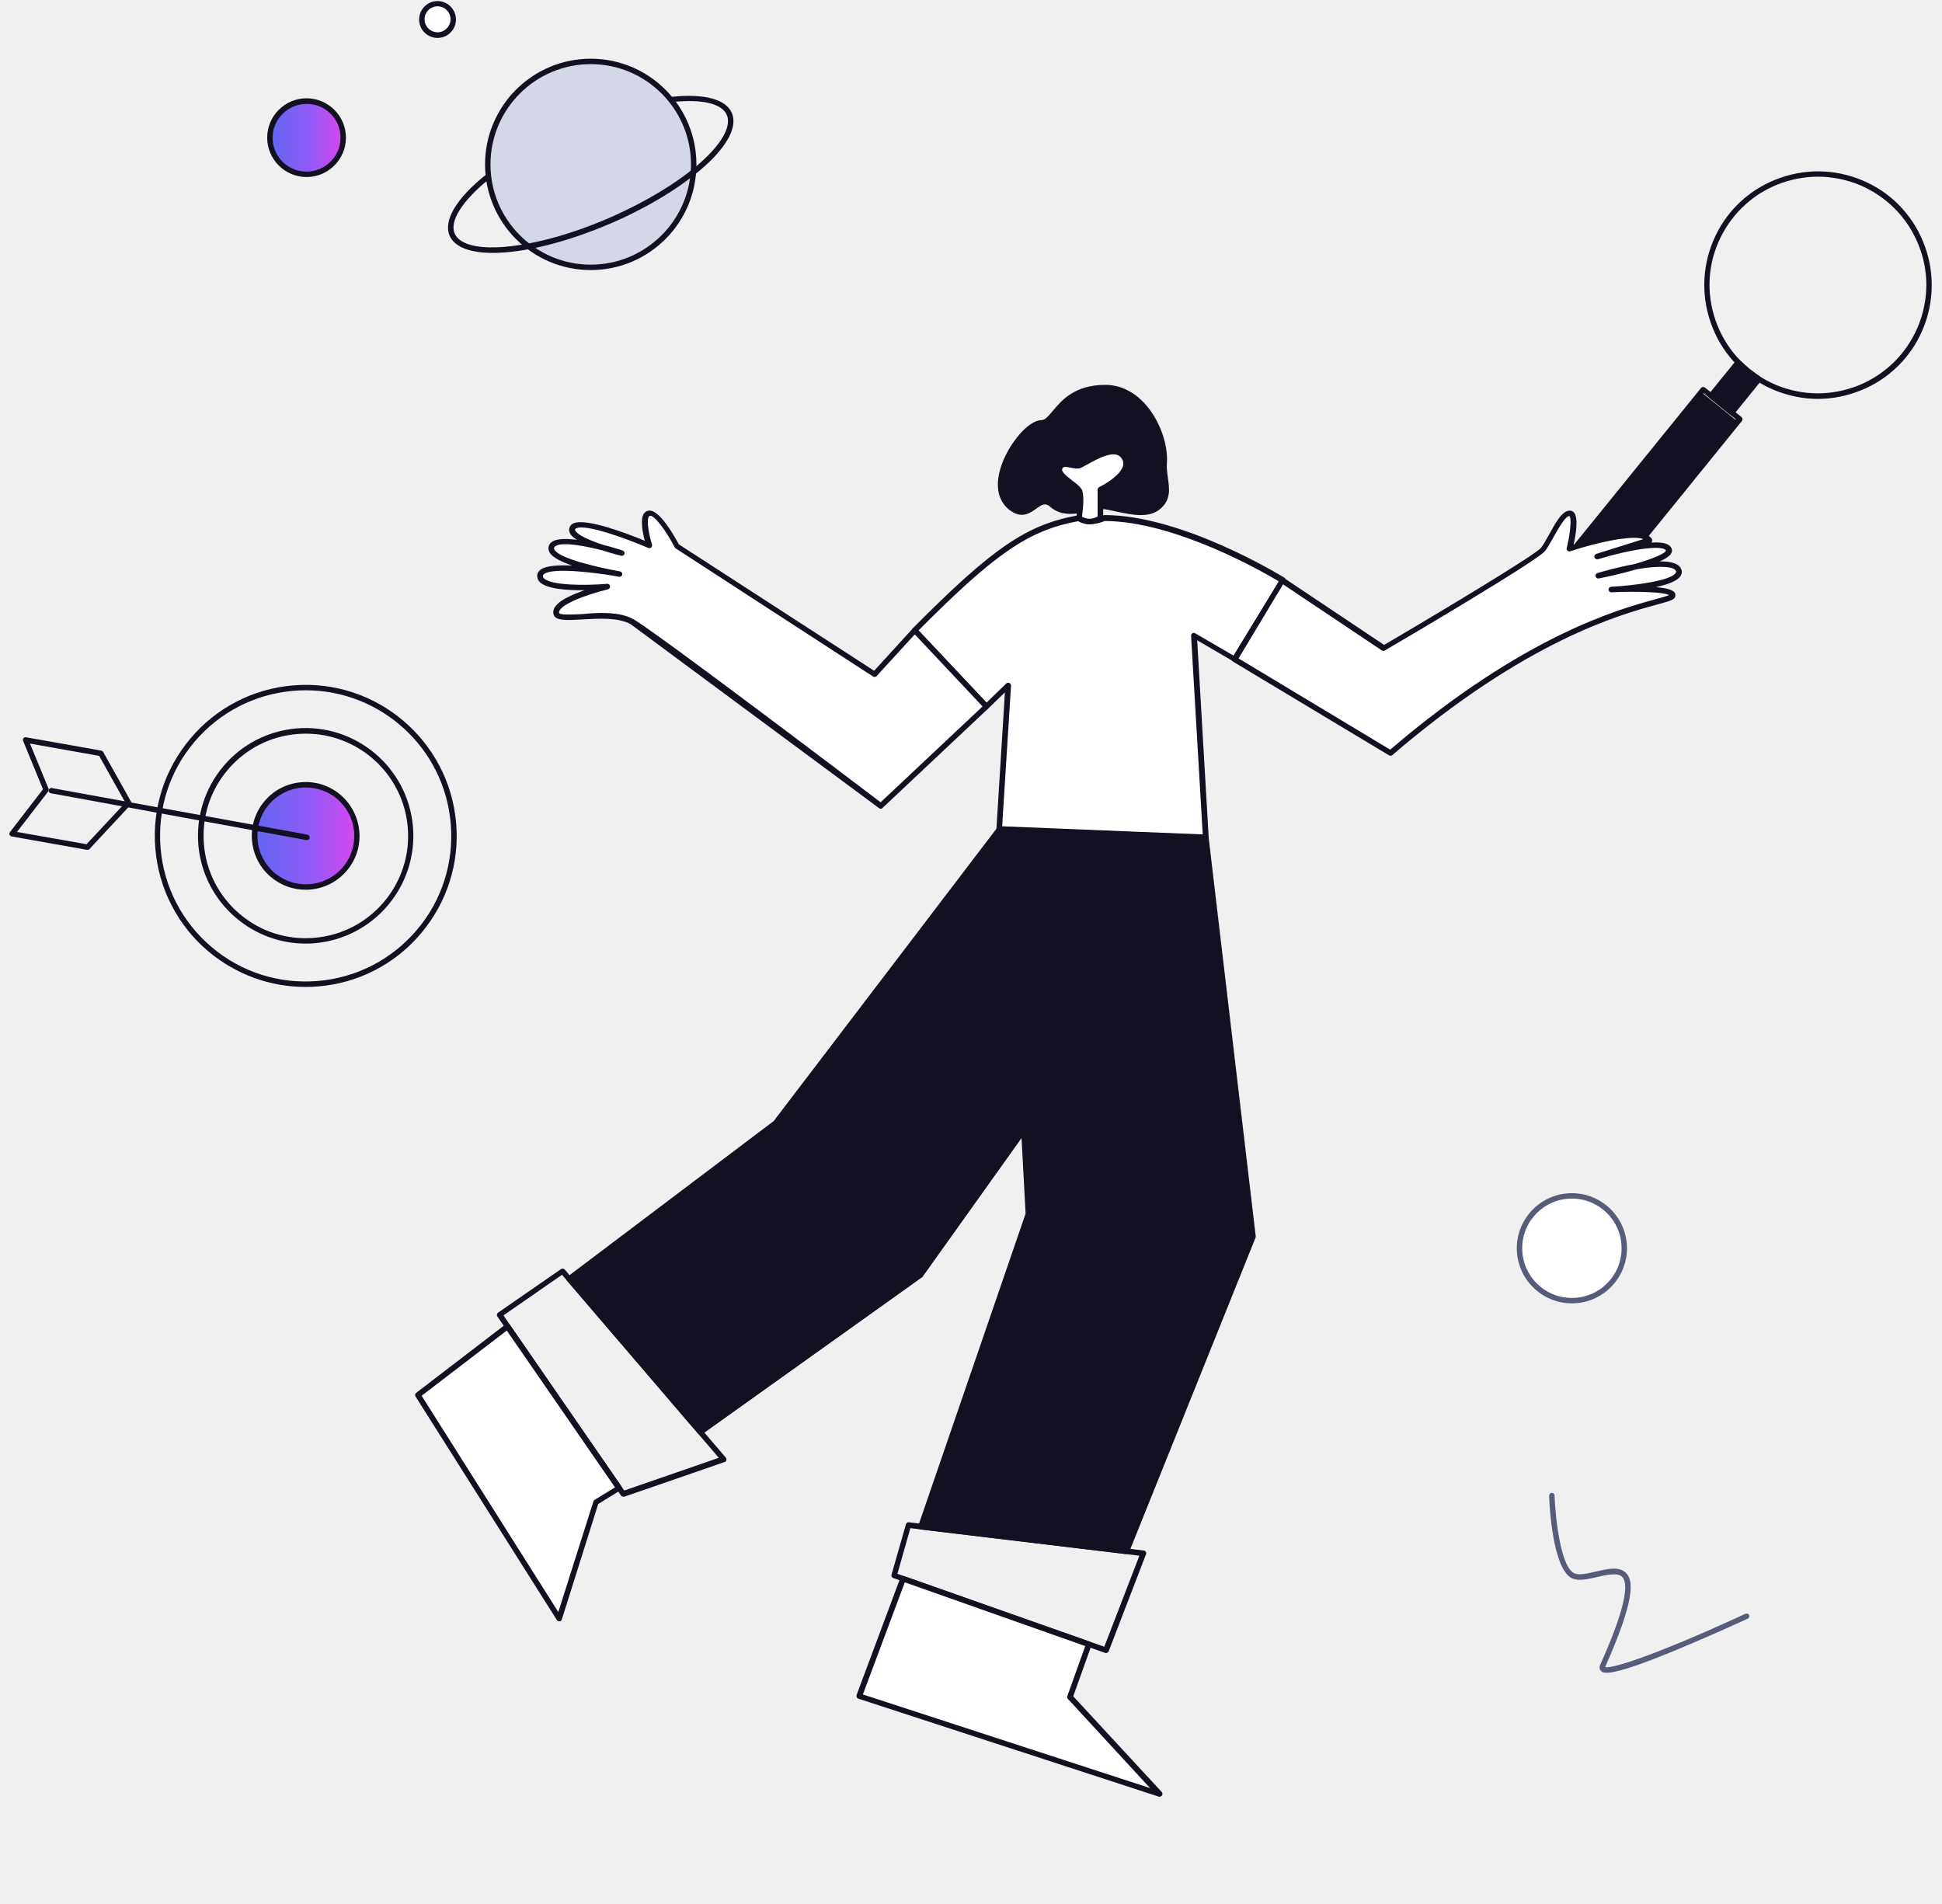
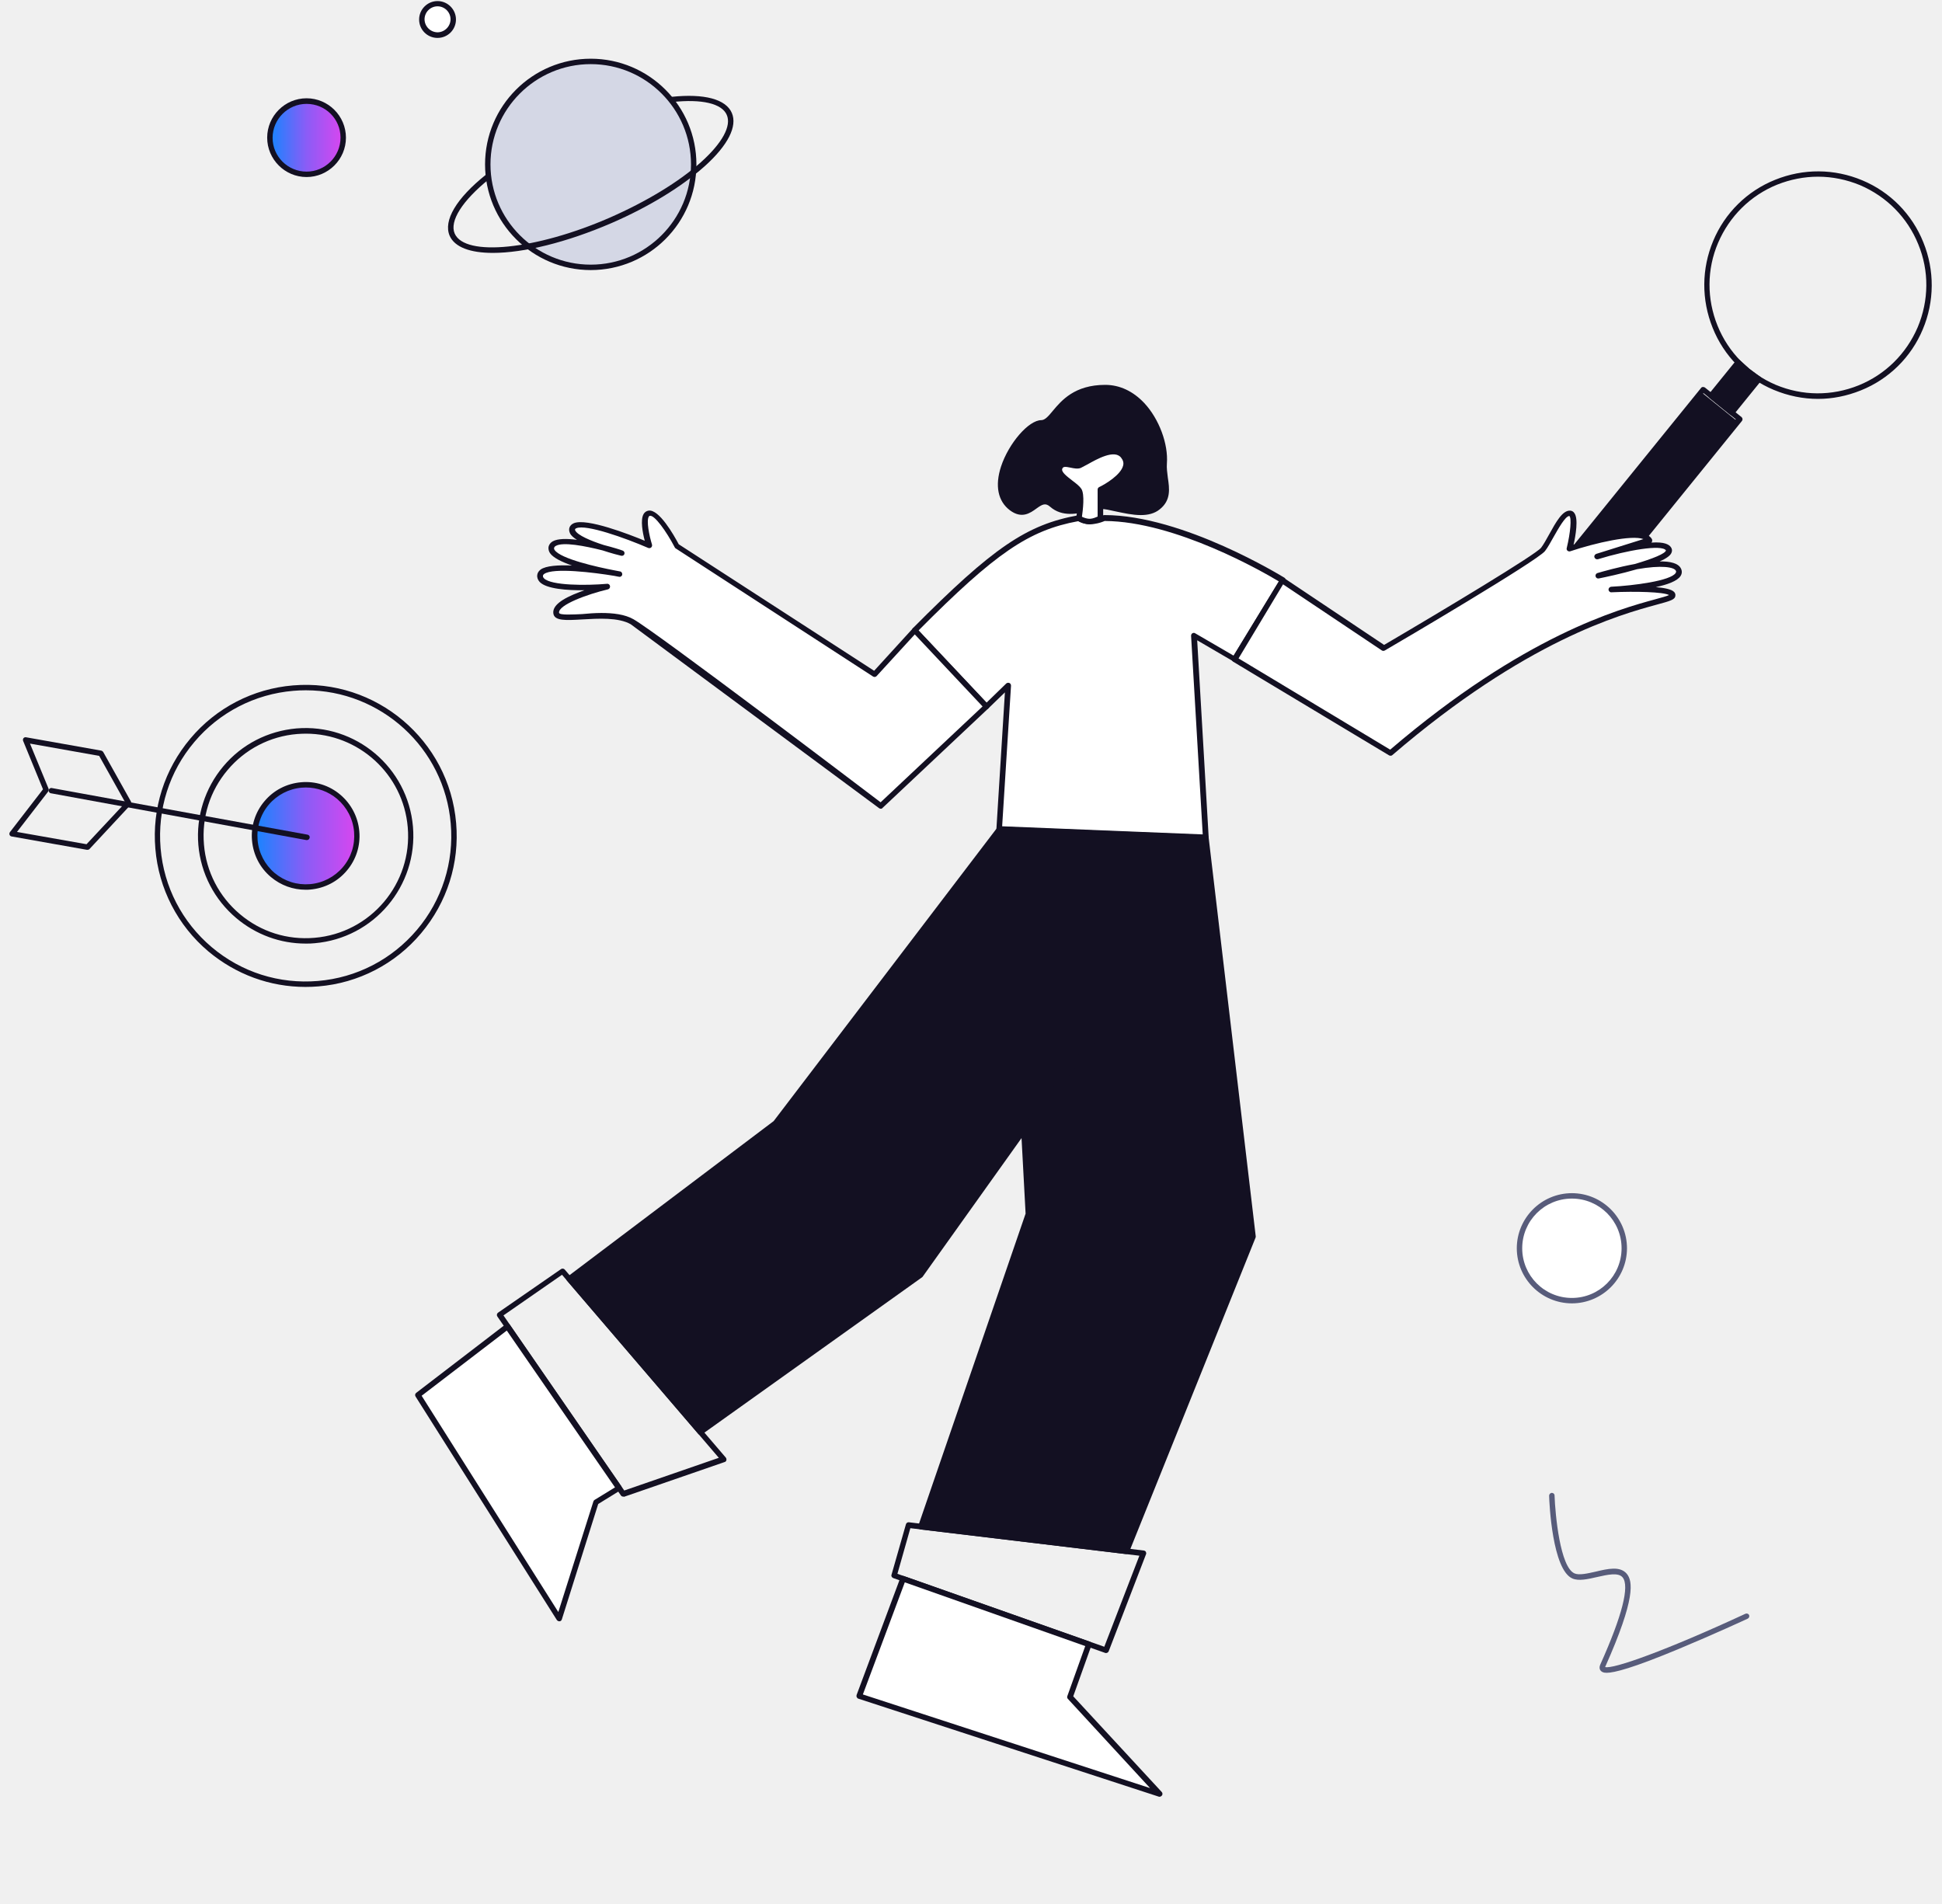
<svg xmlns="http://www.w3.org/2000/svg" width="306" height="300" fill="none">
  <style>.B{fill:#131022}.C{fill:#fff}</style>
  <path d="M48.134 155.505c-5.608 0-10.959-1.964-15.314-5.608a23.71 23.71 0 0 1-8.34-16.168c-.541-6.319 1.423-12.496 5.522-17.364a23.63 23.63 0 0 1 16.168-8.369c13.066-1.11 24.594 8.625 25.704 21.691.541 6.319-1.423 12.496-5.522 17.364a23.63 23.63 0 0 1-16.168 8.368 24.64 24.64 0 0 1-2.05.086zm.057-46.74a22.63 22.63 0 0 0-1.964.085 22.87 22.87 0 0 0-15.599 8.056c-3.957 4.668-5.835 10.618-5.323 16.738.512 6.091 3.387 11.642 8.056 15.598 4.697 3.957 10.618 5.836 16.738 5.323 6.091-.512 11.642-3.387 15.599-8.055a22.8 22.8 0 0 0 5.323-16.738c-.996-11.955-11.044-21.007-22.829-21.007zm-.027 39.91c-3.985 0-7.828-1.395-10.931-4.013a16.94 16.94 0 0 1-5.978-11.529 17 17 0 0 1 3.928-12.382c2.904-3.473 7.031-5.579 11.528-5.978a17 17 0 0 1 18.36 15.485 17 17 0 0 1-15.485 18.36c-.456.057-.939.057-1.423.057zm.029-33.076a21.51 21.51 0 0 0-1.366.057 16 16 0 0 0-10.959 5.664c-2.79 3.302-4.099 7.458-3.729 11.756a16 16 0 0 0 5.665 10.959c3.302 2.789 7.458 4.099 11.756 3.729 8.853-.74 15.457-8.568 14.688-17.42-.712-8.398-7.771-14.745-16.054-14.745z" class="B" />
  <path d="M48.875 139.734c4.441-.37 7.714-4.27 7.344-8.71s-4.27-7.714-8.71-7.344-7.714 4.27-7.344 8.71 4.27 7.714 8.71 7.344z" fill="url(#A)" />
  <g class="B">
    <path d="M48.163 140.191c-1.993 0-3.9-.683-5.465-1.992-1.736-1.452-2.79-3.501-2.989-5.779a8.39 8.39 0 0 1 1.964-6.177c1.452-1.736 3.501-2.789 5.778-2.988a8.38 8.38 0 0 1 6.177 1.964c1.708 1.451 2.79 3.501 2.989 5.778.199 2.249-.512 4.469-1.964 6.177-1.452 1.736-3.501 2.79-5.778 2.989-.228.028-.455.028-.712.028zm.028-16.111l-.655.029c-2.021.17-3.871 1.138-5.181 2.675s-1.936 3.53-1.765 5.579c.171 2.021 1.139 3.872 2.676 5.181 1.566 1.31 3.53 1.936 5.579 1.765 2.021-.171 3.871-1.139 5.181-2.676s1.936-3.529 1.765-5.579c-.171-2.021-1.139-3.871-2.676-5.181-1.395-1.167-3.131-1.793-4.925-1.793z" />
    <path d="M48.362 132.365h-.085l-40.25-7.372c-.228-.029-.399-.256-.342-.484.028-.228.256-.399.484-.342l40.278 7.344c.228.029.398.256.342.484-.029.228-.228.37-.427.37z" />
    <path d="M13.777 133.901h-.085l-11.87-2.106a.41.41 0 0 1-.313-.256c-.057-.143-.028-.285.057-.427l5.209-6.747-3.131-7.628c-.057-.143-.028-.313.057-.427a.42.42 0 0 1 .399-.143l11.87 2.107a.52.52 0 0 1 .285.199l4.384 7.828c.085.171.057.37-.057.512l-6.49 6.974c-.085.086-.199.114-.313.114zm-11.101-2.818l10.959 1.936 6.12-6.547-4.128-7.373-10.902-1.935 2.932 7.116c.057.142.028.313-.057.427l-4.924 6.376zm283.786-68.231c-2.363 0-4.725-.484-6.974-1.423a17.69 17.69 0 0 1-9.621-9.763c-1.793-4.441-1.765-9.308.085-13.72a17.69 17.69 0 0 1 9.764-9.621c4.441-1.793 9.308-1.765 13.72.085a17.69 17.69 0 0 1 9.621 9.763 17.9 17.9 0 0 1-.085 13.72 17.69 17.69 0 0 1-9.764 9.621c-2.191.882-4.469 1.338-6.746 1.338zm0-35.012c-2.163 0-4.355.427-6.433 1.252-4.213 1.708-7.515 4.981-9.308 9.166s-1.793 8.853-.086 13.066 4.982 7.515 9.166 9.308c4.213 1.765 8.824 1.793 13.066.085 4.213-1.708 7.515-4.981 9.308-9.166 1.765-4.213 1.822-8.853.085-13.065-1.708-4.213-4.981-7.515-9.166-9.308-2.134-.882-4.383-1.338-6.632-1.338z" />
    <path d="M273.88 57.074l1.509 1.338 1.765 1.309-4.27 5.266-3.302-2.676 4.298-5.238z" />
    <path d="M272.884 65.444c-.085 0-.199-.028-.256-.085l-3.302-2.676c-.171-.142-.199-.427-.057-.598l4.27-5.266a.56.56 0 0 1 .313-.171.43.43 0 0 1 .313.114l1.48 1.338 1.765 1.309a.38.38 0 0 1 .171.285c0 .114-.029.228-.086.313l-4.269 5.266c-.057.085-.171.142-.285.142-.029.028-.029.028-.057.028zm-2.676-3.16l2.619 2.135 3.729-4.583-1.423-1.082-1.196-1.053-3.729 4.583zm3.612 4.146l-5.778-4.668-19.954 24.622 5.778 4.668L273.82 66.43z" />
    <path d="M254.183 91.089c-.086 0-.2-.028-.257-.085l-5.778-4.668c-.171-.142-.199-.427-.057-.598l19.954-24.622c.057-.085.171-.142.285-.142s.228.028.313.085l5.778 4.668a.44.44 0 0 1 .057.598l-19.954 24.622a.35.35 0 0 1-.284.142h-.057zm-5.181-5.181l5.095 4.127 19.413-23.968-5.095-4.127-19.413 23.968z" />
  </g>
  <path d="M48.305 27.466c3.188 0 5.75-2.59 5.75-5.75s-2.562-5.778-5.75-5.778-5.75 2.59-5.75 5.75 2.59 5.778 5.75 5.778z" fill="url(#B)" />
  <path d="M48.305 27.895c-3.416 0-6.205-2.79-6.205-6.205s2.79-6.205 6.205-6.205 6.205 2.79 6.205 6.205-2.79 6.205-6.205 6.205zm0-11.528c-2.932 0-5.351 2.391-5.351 5.351s2.419 5.323 5.351 5.323 5.351-2.391 5.351-5.351-2.391-5.323-5.351-5.323z" class="B" />
  <path d="M68.942 5.549a2.51 2.51 0 0 0 2.505-2.505A2.51 2.51 0 0 0 68.942.539a2.51 2.51 0 0 0-2.505 2.505c.028 1.395 1.139 2.505 2.505 2.505z" class="C" />
  <path d="M68.943 5.975c-1.623 0-2.903-1.309-2.903-2.903S67.349.168 68.943.168s2.903 1.309 2.903 2.903-1.281 2.903-2.903 2.903zm0-4.981a2.06 2.06 0 0 0-2.049 2.049 2.08 2.08 0 0 0 2.049 2.049 2.08 2.08 0 0 0 2.05-2.049 2.06 2.06 0 0 0-2.05-2.049z" class="B" />
  <path d="M93.083 42.126a16.22 16.22 0 1 0 0-32.45 16.22 16.22 0 1 0 0 32.45z" fill="#d4d7e5" />
  <g class="B">
    <path d="M93.082 42.554A16.66 16.66 0 0 1 76.43 25.902 16.66 16.66 0 0 1 93.082 9.25a16.66 16.66 0 0 1 16.652 16.652 16.66 16.66 0 0 1-16.652 16.652zm0-32.45c-8.71 0-15.798 7.088-15.798 15.798S84.372 41.7 93.082 41.7s15.798-7.088 15.798-15.798-7.088-15.798-15.798-15.798z" />
    <path d="M77.653 39.848c-3.53 0-6.006-.883-6.803-2.704-1.025-2.391 1.053-5.892 5.721-9.621.171-.142.456-.114.598.057s.114.455-.057.598c-4.27 3.444-6.319 6.661-5.465 8.625 1.622 3.7 12.809 2.562 24.423-2.505 5.778-2.533 10.902-5.636 14.403-8.767 3.331-2.989 4.811-5.693 4.042-7.429-.768-1.793-3.928-2.533-8.596-2.021-.228.028-.455-.142-.455-.37-.029-.228.142-.455.37-.455 5.152-.541 8.539.37 9.478 2.533.911 2.106-.597 5.095-4.269 8.397-3.558 3.188-8.739 6.376-14.631 8.938-7.173 3.103-13.948 4.725-18.759 4.725z" />
  </g>
  <path d="M253.146 263.574c-.57 0-.74-.171-.883-.285-.142-.142-.341-.455-.114-.996 3.473-7.743 4.64-12.382 3.53-13.749-.683-.825-2.391-.427-4.042-.057-1.48.342-2.875.655-3.871.228-3.16-1.366-3.644-11.841-3.672-13.037a.46.46 0 0 1 .398-.455h.029c.227 0 .427.17.427.398.114 3.074.882 11.329 3.159 12.297.74.313 2.05 0 3.331-.285 1.907-.455 3.843-.91 4.896.342.939 1.139 1.423 3.843-3.388 14.631 0 .029-.028.029-.028.057 1.167.399 9.593-2.59 22.117-8.397.228-.086.456 0 .57.199.085.228 0 .456-.2.569-.057.029-5.351 2.477-10.759 4.726-7.487 3.131-10.333 3.814-11.5 3.814z" fill="#585c7b" />
  <path d="M247.683 204.936c4.554 0 8.255-3.701 8.255-8.255s-3.701-8.255-8.255-8.255-8.255 3.7-8.255 8.255 3.7 8.255 8.255 8.255z" class="C" />
  <path d="M247.682 205.364a8.7 8.7 0 0 1-8.682-8.682 8.7 8.7 0 0 1 8.682-8.682 8.7 8.7 0 0 1 8.682 8.682 8.7 8.7 0 0 1-8.682 8.682zm0-16.51c-4.327 0-7.828 3.501-7.828 7.828s3.501 7.828 7.828 7.828 7.828-3.501 7.828-7.828-3.501-7.828-7.828-7.828z" fill="#585c7b" />
  <g class="B">
    <path d="M173.564 79.758c1.862-.029 6.606 2.008 8.934.175 2.328-1.863.757-4.482.961-6.897.349-4.424-3.173-11.961-9.284-11.961-7.217 0-7.858 5.559-10.07 5.559-2.852 0-9.574 9.778-4.685 13.416 3.056 2.299 4.133-2.532 6.373-.553 2.358 2.154 5.792.291 7.771.262z" />
    <path d="M179.764 81.158c-1.31 0-2.736-.32-3.987-.582-.903-.204-1.688-.378-2.212-.378-.495 0-1.164.145-1.863.32-1.921.437-4.336.99-6.228-.669-.756-.669-1.251-.378-2.182.291-.961.698-2.299 1.659-4.162.262-1.892-1.426-2.386-3.871-1.397-6.897 1.222-3.696 4.365-7.305 6.344-7.305.582 0 1.135-.64 1.805-1.455 1.368-1.63 3.434-4.104 8.265-4.104 2.27 0 4.394.989 6.169 2.881 2.329 2.503 3.784 6.432 3.551 9.516-.058.698.058 1.484.146 2.212.261 1.746.523 3.58-1.281 5.006-.815.669-1.863.902-2.968.902zm-6.17-1.834c.611 0 1.426.175 2.386.378 2.125.466 4.773 1.048 6.228-.116 1.397-1.106 1.193-2.532.961-4.191-.117-.786-.233-1.601-.175-2.415.175-2.416-.902-6.257-3.318-8.876-1.571-1.717-3.492-2.619-5.529-2.619-4.424 0-6.257 2.183-7.596 3.783-.786.96-1.484 1.775-2.474 1.775-1.426 0-4.365 3.26-5.529 6.694-.611 1.862-.931 4.424 1.077 5.937 1.368 1.019 2.182.407 3.114-.262.873-.64 1.95-1.426 3.259-.262 1.543 1.368 3.638.902 5.442.495.757-.175 1.455-.32 2.067-.349.058.029.058.029.087.029z" />
  </g>
  <path d="M157.441 130.601l32.537 1.31-1.863-31.751 6.432 3.755 7.566-12.456s-15.657-9.808-28.141-9.808c0 0-2.241 1.135-3.987 0-8.033 1.426-13.417 5.122-25.872 17.694l11.291 11.99 3.434-3.318-1.397 22.583z" class="C" />
  <path d="M189.979 132.347s-.03 0 0 0l-32.537-1.309a.47.47 0 0 1-.32-.146c-.087-.087-.116-.204-.116-.32l1.338-21.478-2.619 2.532a.42.42 0 0 1-.611 0c-.029-.029-3.638-3.754-11.292-12.019-.145-.175-.145-.437 0-.611 12.602-12.689 17.956-16.355 26.105-17.811.116-.029.233 0 .32.058 1.514.989 3.522 0 3.551-.029.058-.029.116-.058.203-.058 12.485 0 28.201 9.778 28.375 9.866.204.116.262.378.146.611l-7.567 12.456c-.116.204-.378.262-.582.145l-5.733-3.346 1.804 30.935a.44.44 0 0 1-.116.321c-.117.145-.233.203-.349.203zm-32.071-2.153l31.605 1.28-1.834-31.285c0-.174.059-.32.204-.407s.32-.087.437 0l6.053 3.521 7.13-11.699c-2.415-1.455-16.268-9.458-27.443-9.516-.466.204-2.474 1.019-4.162.029-7.77 1.426-13.038 5.006-25.174 17.229l10.71 11.379 3.114-3.026c.116-.117.32-.146.495-.088.174.088.262.233.262.437l-1.397 22.147z" class="B" />
  <path d="M144.143 99.345l-6.345 6.926-31.081-20.197s-2.852-5.471-4.365-5.18 0 5.064 0 5.064-11.234-4.86-12.107-2.736c-.757 1.834 7.741 3.929 7.741 3.929s-10.535-3.405-11.059-.902c-.495 2.328 10.739 4.191 10.739 4.191s-12.194-2.241-12.514.204c-.349 2.677 10.564 1.775 10.564 1.775s-8.323 1.95-8.061 4.162c.204 1.775 8.149-.786 11.99 1.397s39.172 29.044 39.172 29.044l16.646-15.657-11.32-12.019z" class="C" />
  <g class="B">
    <path d="M138.787 127.431a.47.47 0 0 1-.262-.087L99.383 98.358c-1.95-1.106-5.122-.902-7.654-.757-2.561.145-4.394.262-4.54-.96-.145-1.164 1.222-2.27 4.191-3.376l.698-.262c-2.677.029-5.995-.204-7.043-1.31-.291-.32-.436-.698-.378-1.106.029-.233.145-.553.524-.844.844-.611 2.823-.728 4.947-.64-1.601-.553-2.968-1.222-3.463-1.95a1.42 1.42 0 0 1-.233-.99c.087-.378.32-.669.669-.873.786-.437 2.241-.437 3.812-.233-.524-.32-.931-.669-1.106-1.048-.145-.32-.175-.64-.058-.931.087-.204.262-.466.669-.64 2.037-.844 8.702 1.746 11.175 2.765-.32-1.222-.727-3.288-.174-4.22a1.08 1.08 0 0 1 .756-.524c1.659-.291 4.016 3.871 4.773 5.297l30.79 19.935 6.083-6.665c.087-.087.203-.145.32-.145s.233.058.32.145l11.292 11.99c.174.175.145.466-.029.611l-16.647 15.658c-.087.116-.175.145-.291.145zM94.726 96.583c1.862 0 3.725.204 5.093.99 3.667 2.095 35.301 26.076 38.939 28.84l16.064-15.104-10.68-11.35-6.024 6.578c-.146.145-.379.174-.553.058l-31.111-20.197c-.058-.029-.116-.087-.145-.175-1.31-2.503-3.172-5.093-3.9-4.947-.058 0-.116.029-.175.116-.407.669.059 2.968.495 4.395.058.175 0 .349-.116.466s-.32.145-.466.087c-3.696-1.601-9.778-3.754-11.321-3.114-.175.058-.204.145-.204.175-.029.058-.029.116.029.204.378.727 2.386 1.601 4.482 2.27 1.484.378 2.677.757 2.969.873a.43.43 0 0 1 .291.524c-.058.233-.291.349-.524.291-.291-.058-1.513-.378-2.939-.844-2.765-.698-6.228-1.368-7.363-.698-.204.116-.233.233-.262.32 0 .058-.029.145.087.32.96 1.397 6.635 2.677 9.546 3.23a8.86 8.86 0 0 1 .757.145c.233.029.378.262.349.495s-.262.407-.495.349c-.116-.029-.407-.058-.757-.145-3.172-.524-9.633-1.339-11.059-.291-.146.116-.175.204-.175.262-.029.145.029.262.146.407 1.106 1.164 6.694 1.164 9.953.873.233-.029.437.146.466.378s-.116.436-.32.495c-3.201.757-7.858 2.445-7.712 3.696.058.407 2.27.262 3.609.204.931-.087 1.979-.175 3.027-.175zm62.715 34.022l-35.243 46.273-32.565 24.592 20.692 24.155 34.661-24.737 16.297-22.846.727 13.242-16.937 49.27 32.333 3.871 19.993-49.649-7.421-62.861-32.537-1.31z" />
    <path d="M177.435 244.859h-.059l-32.332-3.871c-.117-.029-.262-.087-.32-.203s-.088-.262-.029-.379l16.908-49.183-.64-11.903-15.57 21.827c-.029.029-.058.087-.116.117l-34.661 24.737c-.175.145-.437.087-.582-.059l-20.692-24.155c-.087-.087-.116-.203-.116-.32s.087-.233.175-.291l32.507-24.533 35.214-46.214c.088-.117.204-.175.379-.175l32.536 1.31c.204 0 .378.174.407.378l7.422 62.861c0 .058 0 .145-.03.204l-19.964 49.648c-.087.117-.262.204-.436.204zm-31.751-4.686l31.489 3.784 19.789-49.241-7.363-62.367-31.925-1.28-35.126 46.069-.088.087-32.187 24.301 20.11 23.485 34.282-24.446 16.269-22.787a.48.48 0 0 1 .465-.175c.175.059.291.204.32.408l.728 13.241c0 .059 0 .117-.029.175l-16.734 48.746z" />
    <path d="M161.312 178.477c-.087 0-.174-.029-.262-.088-.204-.145-.233-.436-.087-.611l12.95-16.588a.437.437 0 0 1 .699.524l-12.951 16.588a.45.45 0 0 1-.349.175zm-63.124 57.334c-.146 0-.262-.059-.349-.175l-19.469-28.2a.43.43 0 0 1 .116-.611l9.924-6.868a.45.45 0 0 1 .582.087l25.377 29.626c.087.116.116.262.087.407s-.145.262-.291.292l-15.832 5.471c-.058-.029-.087-.029-.145-.029zm-18.858-28.55l19.033 27.589 14.901-5.151-24.708-28.84-9.226 6.402z" />
  </g>
  <path d="M79.971 208.977l-14.115 10.826 22.263 35.213 5.82-18.334 3.609-2.241-17.578-25.464z" class="C" />
  <path d="M88.119 255.456c-.145 0-.291-.087-.378-.204l-22.263-35.214c-.116-.203-.087-.436.116-.582l14.115-10.826c.087-.058.204-.116.32-.087s.233.087.291.175l17.578 25.464a.48.48 0 0 1 .058.349c-.029.116-.087.233-.204.291l-3.492 2.154-5.733 18.189c-.058.174-.204.291-.349.291h-.058zm-21.681-35.534l21.536 34.079 5.529-17.433a.45.45 0 0 1 .175-.232l3.23-1.979-17.054-24.708-13.416 10.273zm107.826 40.538c-.058 0-.087 0-.146-.029l-33.38-11.787c-.204-.087-.349-.32-.262-.524l2.27-7.945c.058-.203.262-.349.466-.32l37.018 4.453c.145.029.262.087.32.204s.087.262.029.378l-5.879 15.279a.46.46 0 0 1-.436.291zm-32.857-12.485l32.595 11.495 5.529-14.347-36.087-4.336-2.037 7.188z" class="B" />
  <path d="M142.306 248.766l29.248 10.331-2.968 8.294L182.7 282.67l-47.291-15.424 6.897-18.48z" class="C" />
  <path d="M182.701 283.107c-.058 0-.087 0-.145-.029l-47.292-15.424c-.116-.029-.204-.117-.262-.233s-.058-.233-.029-.349l6.897-18.48a.42.42 0 0 1 .553-.262l29.277 10.331c.117.029.204.117.262.233s.058.233.029.32l-2.881 8.061 13.94 15.075c.146.146.146.379.058.524-.116.146-.261.233-.407.233zm-46.738-16.123l45.254 14.755-12.951-14.056a.41.41 0 0 1-.087-.437l2.823-7.886-28.433-10.041-6.606 17.665z" class="B" />
  <path d="M170.014 77.232c.582.931 0 4.423 0 4.423s1.047.582 1.833.495 1.543-.495 1.543-.495v-4.54s5.645-2.707 3.579-5.297c-1.63-2.066-5.879 1.164-6.868 1.484s-2.59-.786-3.143.32c-.611 1.31 2.415 2.619 3.056 3.609z" class="C" />
  <path d="M171.702 82.615c-.844 0-1.775-.495-1.892-.553a.43.43 0 0 1-.232-.466c.232-1.368.407-3.58.058-4.132-.175-.291-.699-.669-1.193-1.048-1.077-.815-2.416-1.833-1.863-2.998.466-.96 1.484-.757 2.241-.611.407.087.844.175 1.135.087.175-.058.553-.262.96-.495 1.688-.96 4.86-2.765 6.403-.844.495.611.64 1.281.495 2.008-.437 1.862-3.143 3.405-3.987 3.841v4.249c0 .145-.088.291-.233.378a5.02 5.02 0 0 1-1.717.553c-.059.029-.117.029-.175.029zm-1.222-1.193c.349.175.902.349 1.309.32.437-.029.903-.233 1.164-.349v-4.249a.44.44 0 0 1 .262-.407c.932-.437 3.405-1.921 3.755-3.376.116-.437 0-.844-.321-1.251-1.047-1.339-3.812.233-5.267 1.048l-1.106.582c-.495.175-1.048.058-1.601-.058-.844-.175-1.135-.175-1.28.145-.262.524.786 1.281 1.601 1.921.582.436 1.135.873 1.396 1.281.553.873.233 3.376.088 4.394z" class="B" />
  <path d="M202.113 91.456l15.948 10.652s23.893-14.028 25.086-15.541 2.852-5.733 4.191-5.675 0 5.558 0 5.558 11.233-3.725 12.543-1.31l-8.178 2.561s9.924-3.056 11.175-1.251-11.029 4.249-11.029 4.249 11.524-3.434 12.601-.931c1.106 2.503-10.593 3.114-10.593 3.114s9.836-.495 9.662.931-17.142 1.368-44.469 24.824l-24.562-14.755 7.625-12.427z" class="C" />
  <path d="M219.11 119.078c-.088 0-.146-.029-.233-.058l-24.563-14.755c-.087-.058-.174-.145-.203-.262s0-.233.058-.32l7.567-12.427a.53.53 0 0 1 .291-.204c.116-.029.232 0 .349.058l15.715 10.506c9.575-5.617 23.893-14.231 24.737-15.308.378-.495.815-1.28 1.281-2.124 1.076-1.95 2.095-3.783 3.288-3.725.262 0 .524.145.669.378.67.873.204 3.58-.116 4.977 2.939-.931 11.059-3.201 12.339-.873.059.116.059.262.03.378-.03.058-.059.117-.117.175 2.125-.146 2.794.32 3.085.727.175.262.233.553.087.873-.174.466-.873.931-1.862 1.368 1.688-.029 2.997.291 3.376 1.164.174.378.145.786-.088 1.135-.494.786-2.095 1.368-3.899 1.746 1.367.116 2.502.349 2.881.757a.69.69 0 0 1 .203.611c-.058.611-.785.815-2.939 1.397-5.646 1.542-20.604 5.617-41.674 23.719-.059.058-.146.087-.262.087zm-23.952-15.337l23.893 14.377c21.1-18.044 36.116-22.147 41.762-23.689.932-.262 1.834-.495 2.183-.669-.902-.495-5.238-.611-9.08-.437-.233.029-.437-.175-.466-.407a.47.47 0 0 1 .408-.466c3.521-.175 9.429-.931 10.186-2.183.058-.116.087-.204.029-.32-.262-.611-2.299-.931-6.112-.262-2.503.728-5.151 1.281-6.024 1.455-.233.058-.466-.087-.524-.32s.088-.466.291-.524c.873-.262 3.347-.96 5.879-1.426 2.881-.844 4.86-1.659 4.918-2.154-.669-.96-6.082-.029-10.709 1.397a.46.46 0 0 1-.553-.291c-.088-.233.058-.466.291-.553.058-.029 4.802-1.513 7.421-2.328-1.834-.698-7.538.582-11.525 1.921-.145.058-.32 0-.436-.087-.117-.117-.175-.262-.117-.437.582-2.386.786-4.773.408-5.035-.641 0-1.776 2.066-2.474 3.289-.495.873-.931 1.688-1.368 2.241-1.222 1.542-22.758 14.231-25.232 15.657-.145.087-.32.087-.465 0l-15.57-10.419-7.014 11.67z" class="B" />
  <defs>
    <linearGradient id="A" x1="40.137" y1="131.746" x2="56.248" y2="131.746" gradientUnits="userSpaceOnUse">
-       <stop stop-color="#6366f1" />
+       <stop stop-color="#1685FF" />
      <stop offset=".5" stop-color="#8b5cf6" />
      <stop offset="1" stop-color="#d946ef" />
    </linearGradient>
    <linearGradient id="B" x1="42.555" y1="21.729" x2="54.055" y2="21.729" gradientUnits="userSpaceOnUse">
-       <stop stop-color="#6366f1" />
+       <stop stop-color="#1685FF" />
      <stop offset=".5" stop-color="#8b5cf6" />
      <stop offset="1" stop-color="#d946ef" />
    </linearGradient>
  </defs>
</svg>
